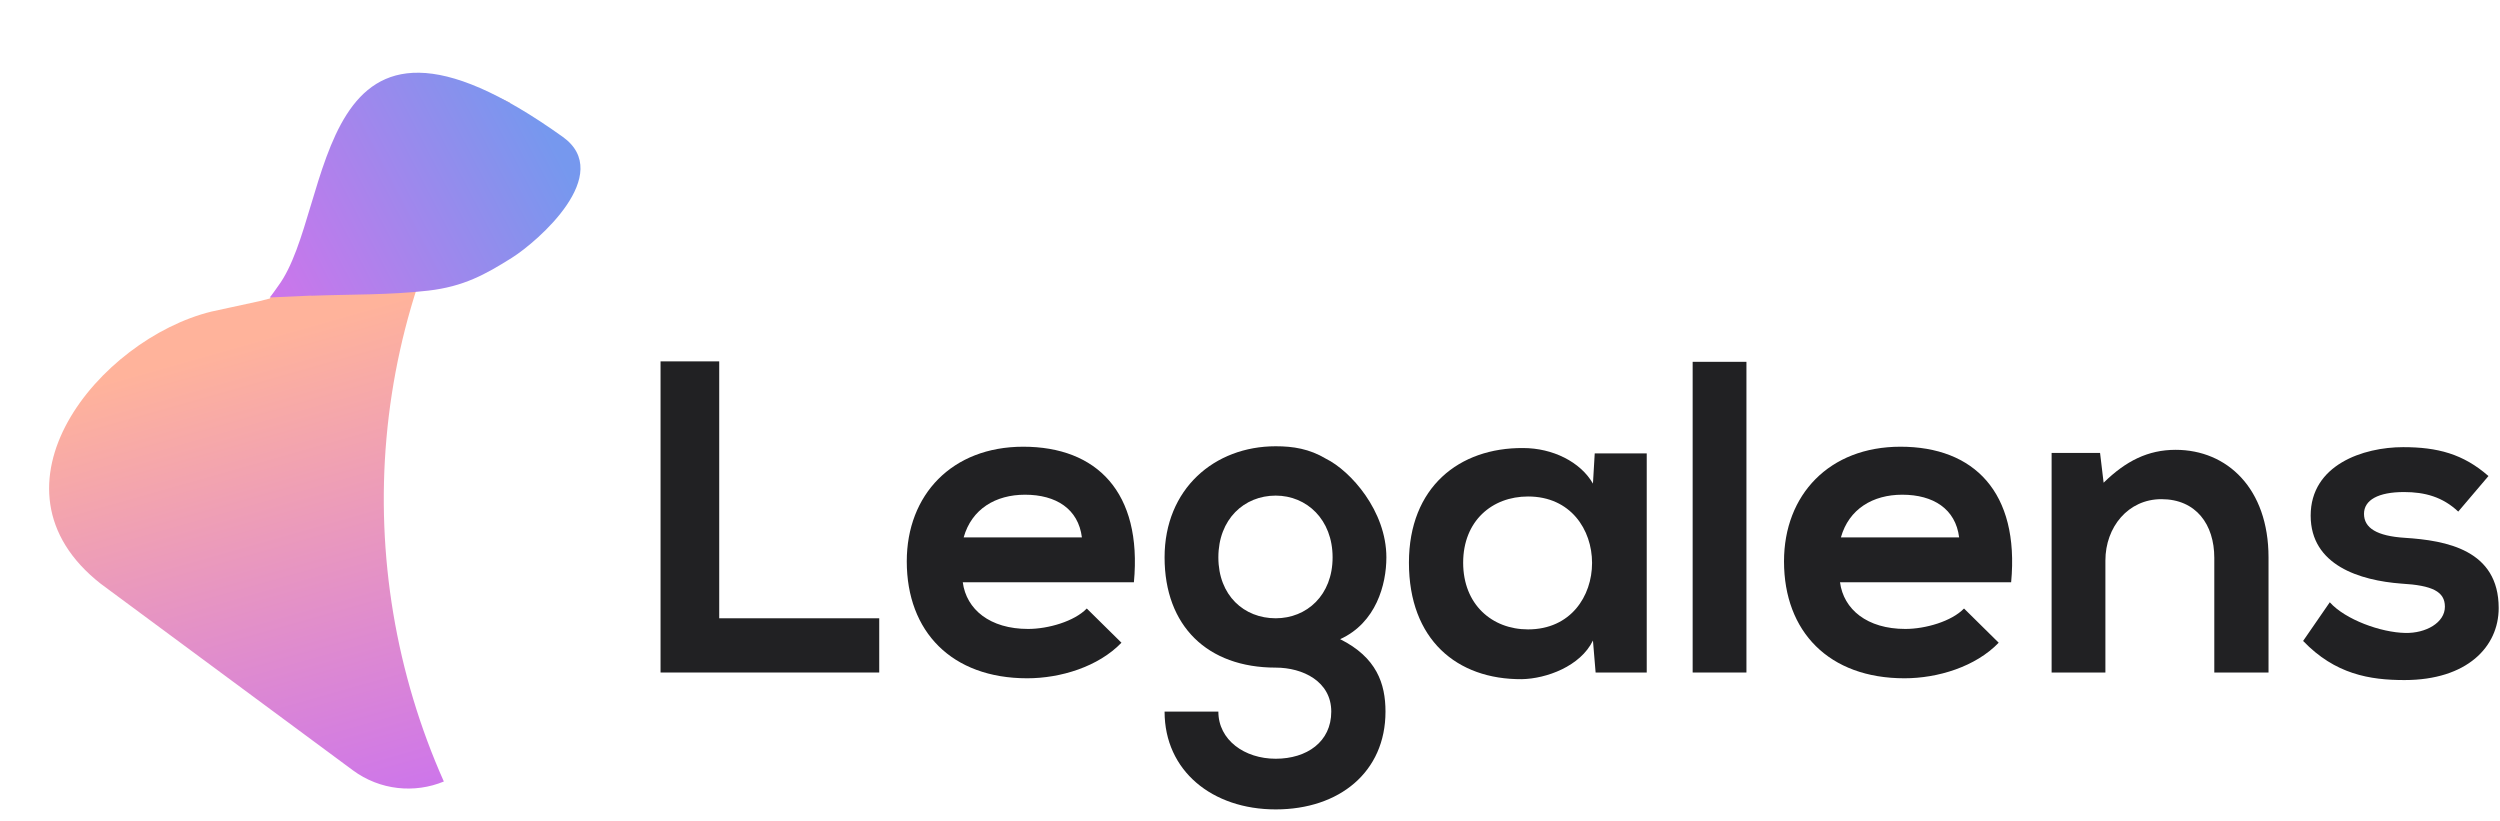
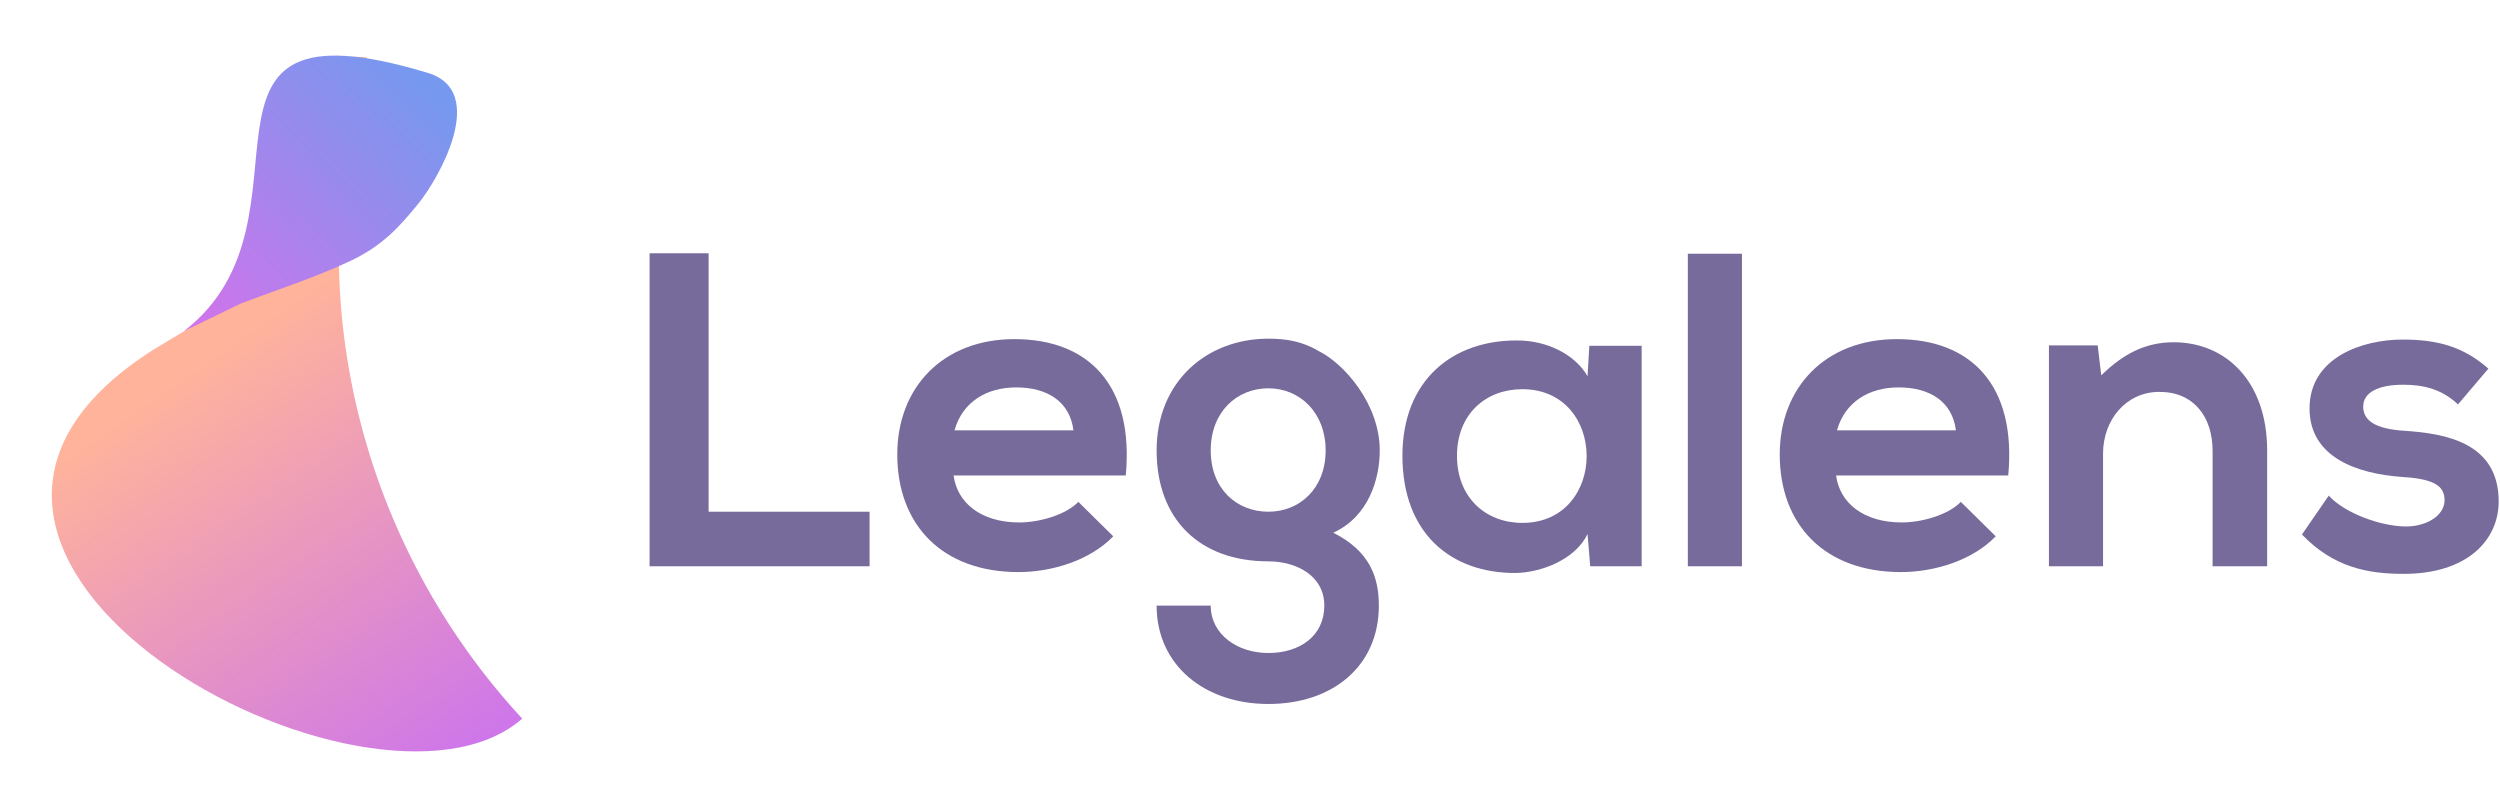
- <svg xmlns="http://www.w3.org/2000/svg" width="844" height="277" viewBox="0 0 844 277" fill="none">
-   <path d="M34.081 197.132C-7.684 164.46 33.61 114.454 71.384 105.187L87.519 101.684C89.488 101.149 91.077 100.779 91.077 100.779L133.067 44.023C142.212 31.661 158.777 28.013 172.146 34.639C123.204 103.782 117.414 191.014 149.84 263.837C140.002 267.903 128.312 266.847 119.101 260.033L34.081 197.132Z" fill="url(#paint0_linear_1976_4)" />
-   <path d="M189.974 46.195C207.599 58.797 181.643 81.487 172.746 87.073C163.849 92.66 156.535 96.737 144.577 98.119C131.606 99.617 118.15 99.35 105.053 99.847L105.092 99.795L91.046 100.423C91.531 99.996 93.545 97.045 93.934 96.519C113.188 70.494 104.302 -15.064 189.974 46.195Z" fill="url(#paint1_linear_1976_4)" />
-   <path d="M840.105 160.712L829.901 172.716C824.649 167.764 818.646 166.114 811.594 166.114C802.89 166.114 798.088 168.815 798.088 173.467C798.088 178.269 802.44 180.97 811.894 181.57C825.849 182.47 843.556 185.621 843.556 205.279C843.556 218.334 832.902 229.588 811.744 229.588C800.039 229.588 788.335 227.637 777.531 216.383L786.534 203.328C791.786 209.18 803.791 213.532 812.044 213.682C818.946 213.832 825.399 210.231 825.399 204.829C825.399 199.727 821.197 197.626 810.693 197.026C796.738 195.975 780.081 190.873 780.081 174.067C780.081 156.96 797.788 150.958 811.294 150.958C822.848 150.958 831.551 153.209 840.105 160.712Z" fill="#212123" />
-   <path d="M765.853 227.04H747.546V188.325C747.546 177.071 741.394 168.518 729.689 168.518C718.435 168.518 710.782 177.971 710.782 189.226V227.04H692.625V152.912H708.981L710.182 162.966C717.684 155.613 725.187 151.861 734.491 151.861C751.898 151.861 765.853 164.916 765.853 188.175V227.04Z" fill="#212123" />
-   <path d="M678.962 196.576H621.189C622.39 205.73 630.343 212.332 643.248 212.332C650.001 212.332 658.854 209.781 663.056 205.43L674.76 216.984C666.957 225.087 654.202 228.989 642.948 228.989C617.438 228.989 602.282 213.233 602.282 189.523C602.282 167.015 617.588 150.809 641.597 150.809C666.357 150.809 681.813 166.114 678.962 196.576ZM621.49 181.42H661.405C660.204 171.817 652.702 167.015 642.198 167.015C632.294 167.015 624.191 171.817 621.49 181.42Z" fill="#212123" />
-   <path d="M571.441 122.15H589.598V227.041H571.441V122.15Z" fill="#212123" />
-   <path d="M537.78 163.264L538.38 153.06H555.937V227.038H538.68L537.78 216.234C533.578 224.937 522.024 229.139 513.771 229.289C491.862 229.439 475.656 215.934 475.656 189.974C475.656 164.464 492.613 151.109 514.221 151.259C524.125 151.259 533.578 155.911 537.78 163.264ZM515.871 167.615C503.717 167.615 493.963 175.869 493.963 189.974C493.963 204.079 503.717 212.483 515.871 212.483C544.683 212.483 544.683 167.615 515.871 167.615Z" fill="#212123" />
-   <path d="M447.634 154.861C456 159 468.042 172.515 468.042 188.174C468.042 197.327 464.591 210.232 452.436 215.784C464.741 221.937 467.742 230.79 467.742 240.244C467.742 260.651 452.136 273.256 430.678 273.256C409.219 273.256 393.163 260.201 393.163 240.244H411.32C411.32 249.847 420.173 256.15 430.678 256.15C441.182 256.15 449.435 250.448 449.435 240.244C449.435 230.04 439.831 225.388 430.678 225.388C407.569 225.388 393.163 211.282 393.163 188.174C393.163 165.065 409.97 150.659 430.678 150.659C436.53 150.659 442 151.5 447.634 154.861ZM430.678 167.316C420.023 167.316 411.32 175.269 411.32 188.174C411.32 201.079 420.023 208.731 430.678 208.731C441.182 208.731 449.885 200.928 449.885 188.174C449.885 175.419 441.182 167.316 430.678 167.316Z" fill="#212123" />
-   <path d="M382.805 196.576H325.033C326.234 205.73 334.187 212.332 347.092 212.332C353.844 212.332 362.698 209.781 366.899 205.43L378.604 216.984C370.801 225.087 358.046 228.989 346.792 228.989C321.282 228.989 306.126 213.233 306.126 189.523C306.126 167.015 321.432 150.809 345.441 150.809C370.201 150.809 385.657 166.114 382.805 196.576ZM325.333 181.42H365.249C364.048 171.817 356.545 167.015 346.041 167.015C336.138 167.015 328.034 171.817 325.333 181.42Z" fill="#212123" />
-   <path d="M223 122H242.808V208.733H296.828V227.04H223V122Z" fill="#212123" />
+ <svg xmlns="http://www.w3.org/2000/svg" width="839" height="267" viewBox="0 0 839 267" fill="none">
+   <path d="M835.105 123.712L824.901 135.716C819.649 130.764 813.646 129.114 806.594 129.114C797.89 129.114 793.088 131.815 793.088 136.467C793.088 141.269 797.44 143.97 806.894 144.57C820.849 145.47 838.556 148.621 838.556 168.279C838.556 181.334 827.902 192.588 806.744 192.588C795.039 192.588 783.335 190.637 772.531 179.383L781.534 166.328C786.786 172.18 798.791 176.532 807.044 176.682C813.946 176.832 820.399 173.231 820.399 167.829C820.399 162.727 816.197 160.626 805.693 160.026C791.738 158.975 775.081 153.873 775.081 137.067C775.081 119.96 792.788 113.958 806.294 113.958C817.848 113.958 826.551 116.209 835.105 123.712Z" fill="#776B9B" />
+   <path d="M760.853 190.04H742.546V151.325C742.546 140.071 736.394 131.518 724.689 131.518C713.435 131.518 705.782 140.971 705.782 152.226V190.04H687.625V115.912H703.981L705.182 125.966C712.684 118.613 720.187 114.861 729.491 114.861C746.898 114.861 760.853 127.916 760.853 151.175V190.04Z" fill="#776B9B" />
+   <path d="M673.962 159.576H616.189C617.39 168.73 625.343 175.332 638.248 175.332C645.001 175.332 653.854 172.781 658.056 168.43L669.76 179.984C661.957 188.087 649.202 191.989 637.948 191.989C612.438 191.989 597.282 176.233 597.282 152.523C597.282 130.015 612.588 113.809 636.597 113.809C661.357 113.809 676.813 129.114 673.962 159.576ZM616.49 144.42H656.405C655.204 134.817 647.702 130.015 637.198 130.015C627.294 130.015 619.191 134.817 616.49 144.42Z" fill="#776B9B" />
+   <path d="M566.441 85.15H584.598V190.041H566.441V85.15Z" fill="#776B9B" />
+   <path d="M532.78 126.264L533.38 116.06H550.937V190.038H533.68L532.78 179.234C528.578 187.937 517.024 192.139 508.771 192.289C486.862 192.439 470.656 178.934 470.656 152.974C470.656 127.464 487.613 114.109 509.221 114.259C519.125 114.259 528.578 118.911 532.78 126.264ZM510.871 130.615C498.717 130.615 488.963 138.869 488.963 152.974C488.963 167.079 498.717 175.483 510.871 175.483C539.683 175.483 539.683 130.615 510.871 130.615Z" fill="#776B9B" />
+   <path d="M442.634 117.861C451 122 463.042 135.515 463.042 151.174C463.042 160.327 459.591 173.232 447.436 178.784C459.741 184.937 462.742 193.79 462.742 203.244C462.742 223.651 447.136 236.256 425.678 236.256C404.219 236.256 388.163 223.201 388.163 203.244H406.32C406.32 212.847 415.173 219.15 425.678 219.15C436.182 219.15 444.435 213.448 444.435 203.244C444.435 193.04 434.831 188.388 425.678 188.388C402.569 188.388 388.163 174.282 388.163 151.174C388.163 128.065 404.97 113.659 425.678 113.659C431.53 113.659 437 114.5 442.634 117.861ZM425.678 130.316C415.023 130.316 406.32 138.269 406.32 151.174C406.32 164.079 415.023 171.731 425.678 171.731C436.182 171.731 444.885 163.928 444.885 151.174C444.885 138.419 436.182 130.316 425.678 130.316Z" fill="#776B9B" />
+   <path d="M377.805 159.576H320.033C321.234 168.73 329.187 175.332 342.092 175.332C348.844 175.332 357.698 172.781 361.899 168.43L373.604 179.984C365.801 188.087 353.046 191.989 341.792 191.989C316.282 191.989 301.126 176.233 301.126 152.523C301.126 130.015 316.432 113.809 340.441 113.809C365.201 113.809 380.657 129.114 377.805 159.576ZM320.333 144.42H360.249C359.048 134.817 351.545 130.015 341.041 130.015C331.138 130.015 323.034 134.817 320.333 144.42Z" fill="#776B9B" />
+   <path d="M218 85H237.808V171.733H291.828V190.04H218V85Z" fill="#776B9B" />
+   <path d="M51.251 117.49L65.255 109.072C66.93 107.944 68.3 107.092 68.3 107.092L89.581 83.27L89.581 40.545C94.216 26.052 108.576 17.361 123.211 19.315C99.36 99.68 121.699 183.26 175.26 241.175C124.792 285.384 -57.106 186.64 51.251 117.49Z" fill="url(#paint0_linear_1977_30)" />
+   <path d="M143.595 24.469C164.12 30.668 147.021 60.19 140.463 68.256C133.905 76.322 128.349 82.471 117.584 87.571C105.907 93.104 93.214 97.137 81.1 101.771L81.119 101.709L61.748 111.114C110.642 73.375 52.88 -2.927 143.595 24.469Z" fill="url(#paint1_linear_1977_30)" />
  <defs>
-     <linearGradient id="paint0_linear_1976_4" x1="133.134" y1="270.415" x2="88.615" y2="113.522" gradientUnits="userSpaceOnUse">
+     <linearGradient id="paint0_linear_1977_30" x1="161.701" y1="252.656" x2="70.05" y2="119.816" gradientUnits="userSpaceOnUse">
      <stop stop-color="#CD75EB" />
      <stop offset="1" stop-color="#FFB39B" />
    </linearGradient>
-     <linearGradient id="paint1_linear_1976_4" x1="95.984" y1="108.643" x2="192.134" y2="58.685" gradientUnits="userSpaceOnUse">
+     <linearGradient id="paint1_linear_1977_30" x1="75.402" y1="112.9" x2="149.595" y2="35.486" gradientUnits="userSpaceOnUse">
      <stop stop-color="#CD75EB" />
      <stop offset="1" stop-color="#7698EE" />
    </linearGradient>
  </defs>
</svg>
